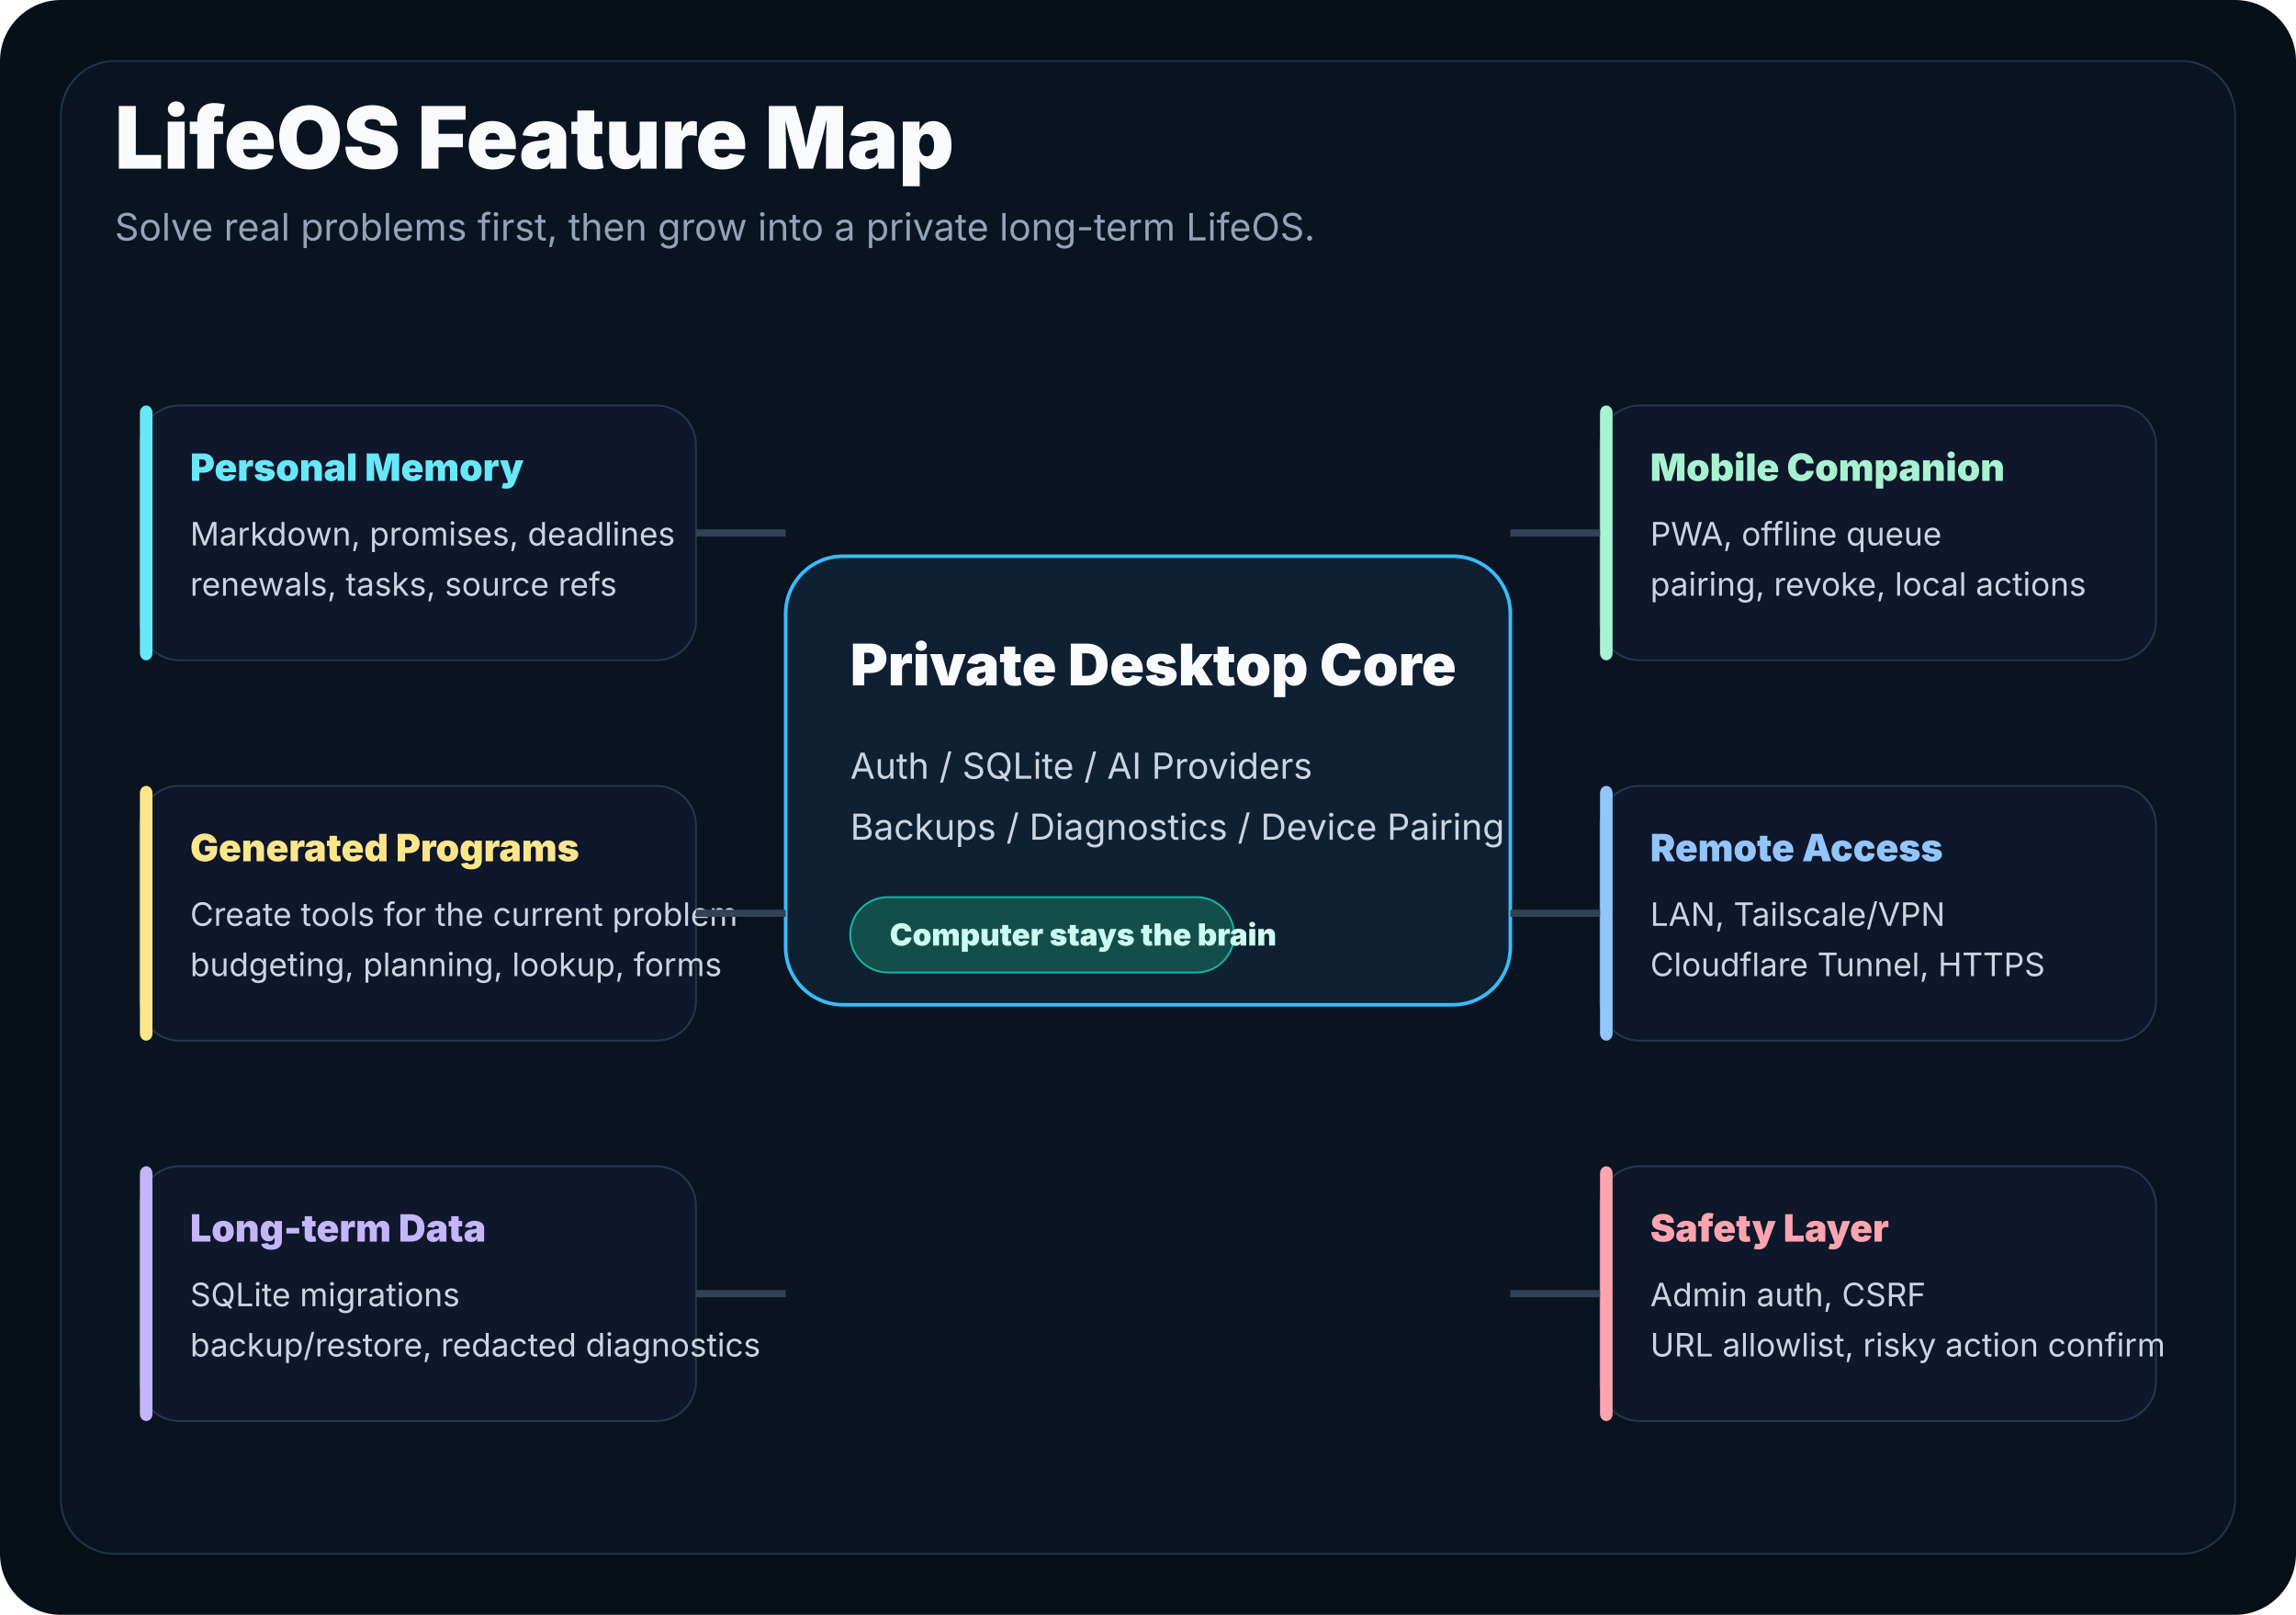
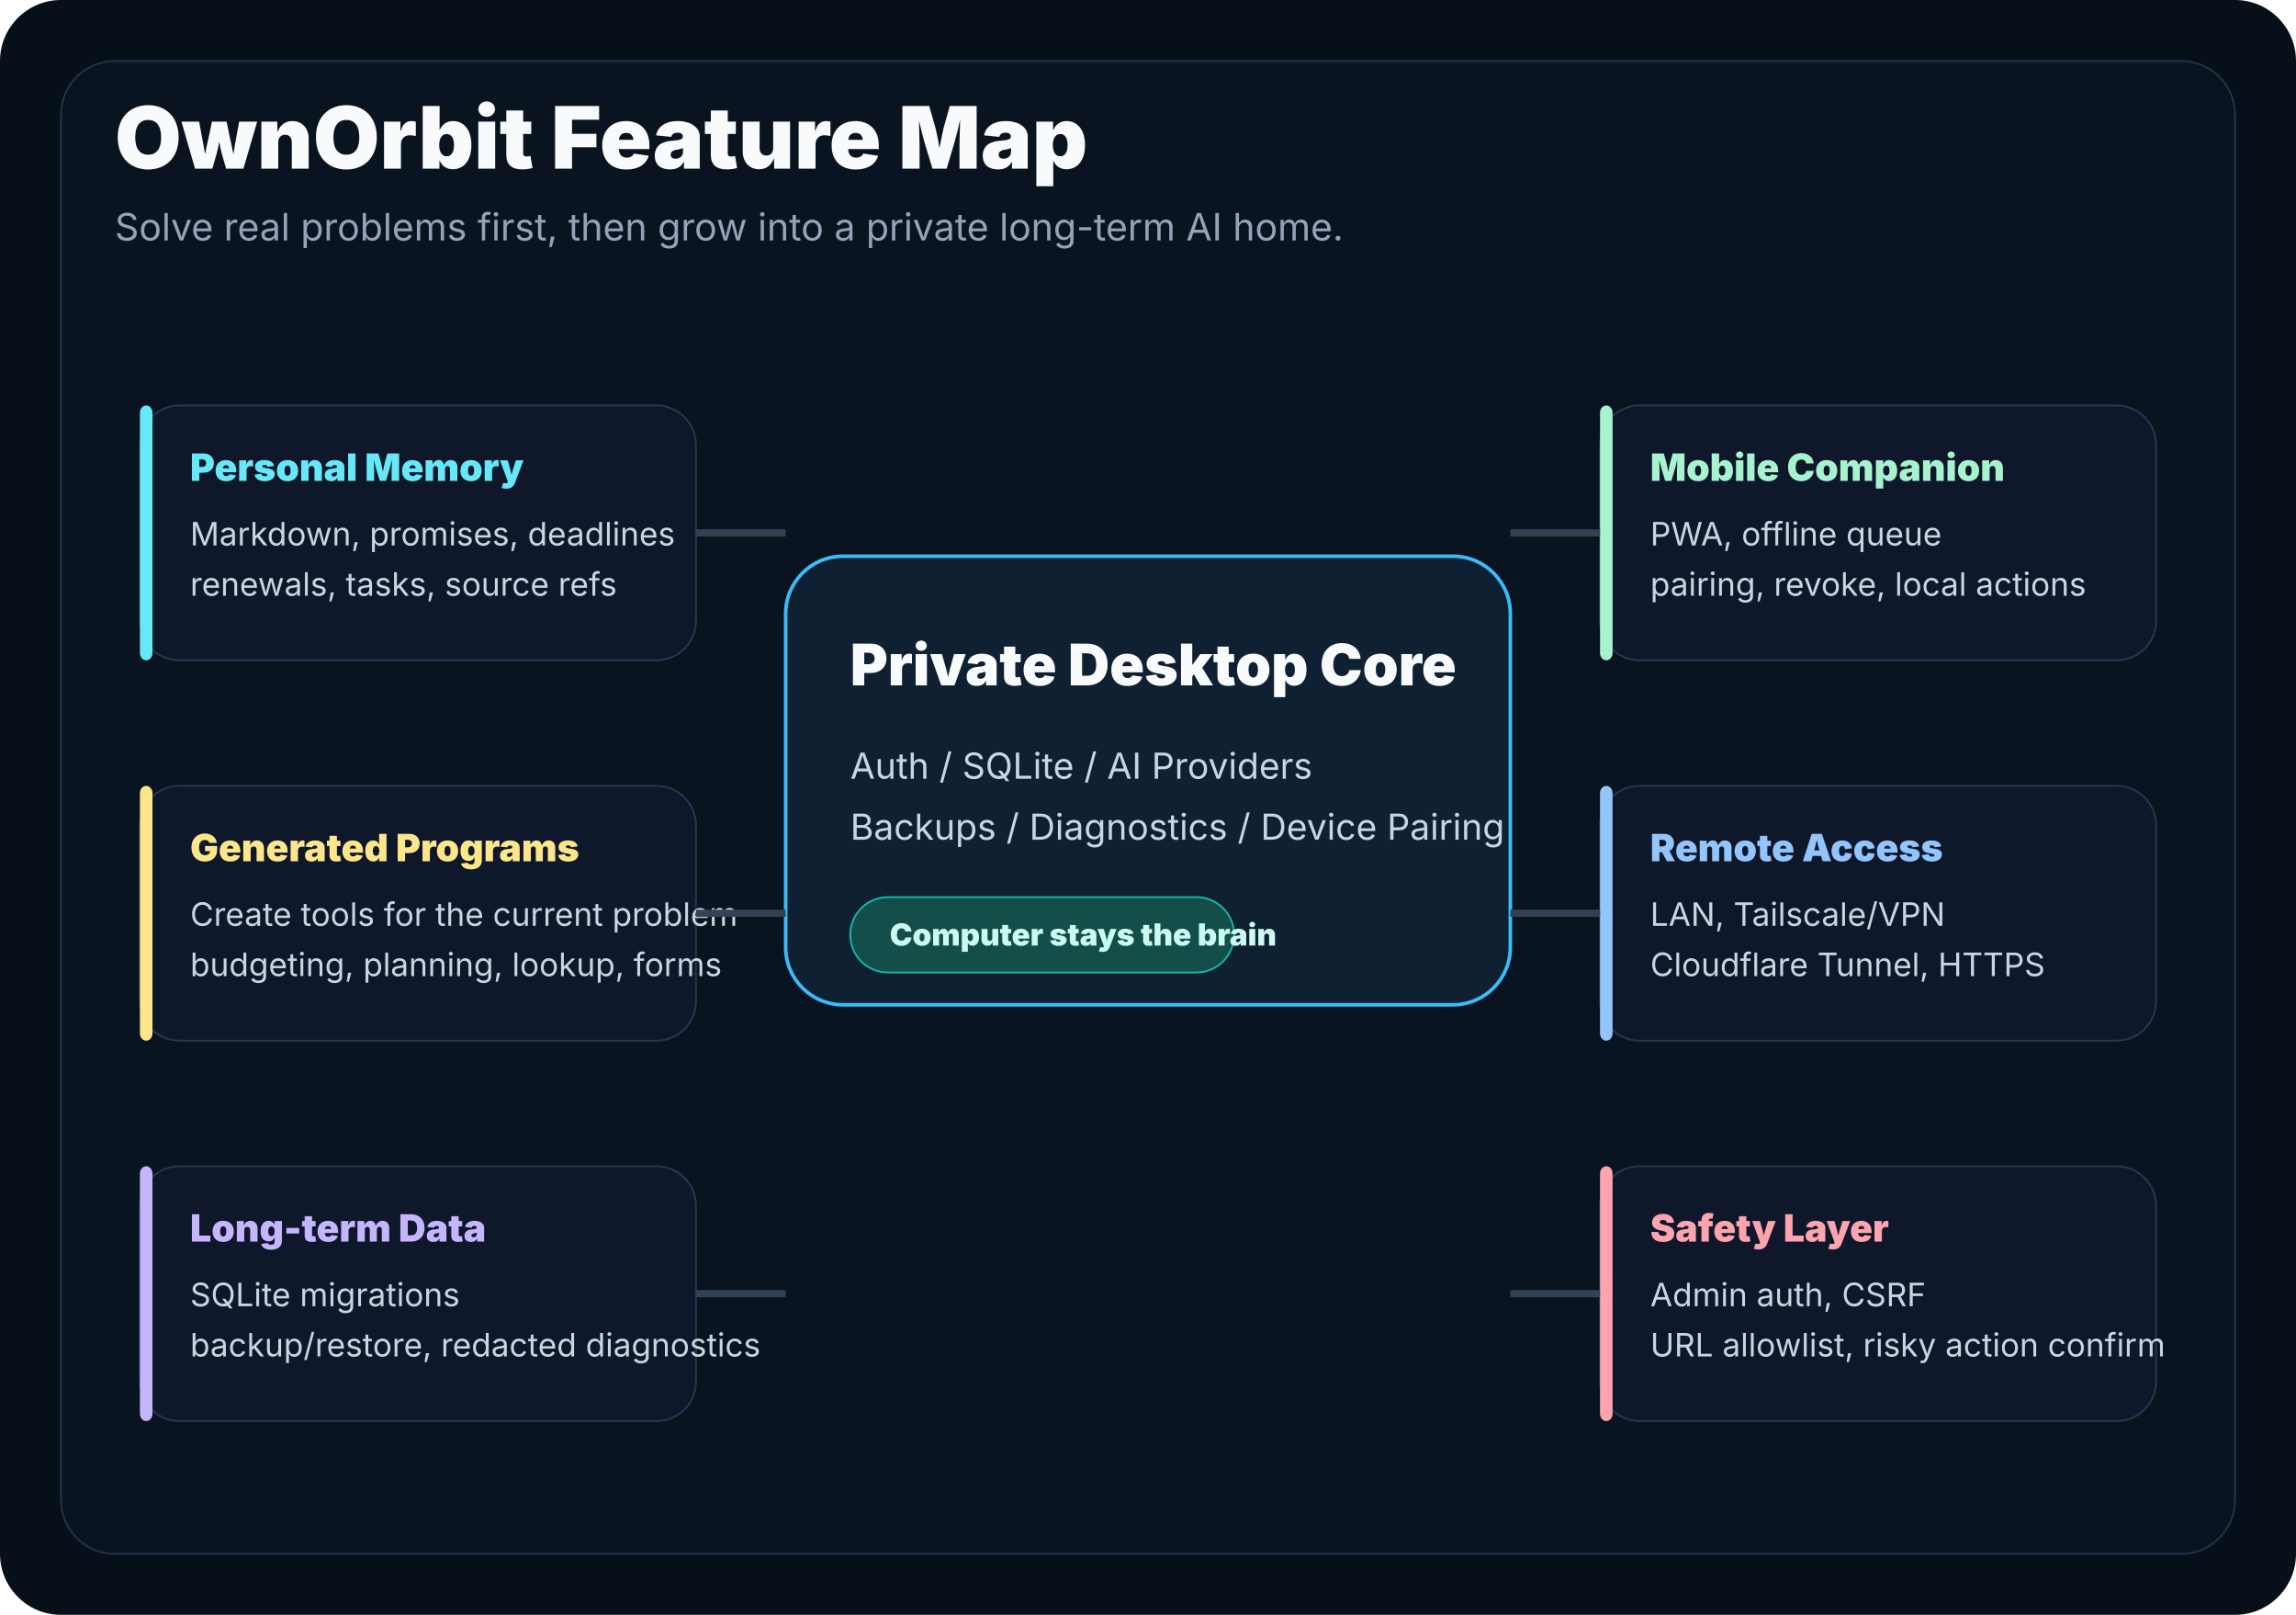
<svg xmlns="http://www.w3.org/2000/svg" width="1280" height="900" viewBox="0 0 1280 900" fill="none" role="img" aria-labelledby="title desc">
  <rect width="1280" height="900" rx="34" fill="#071019" />
  <rect x="34" y="34" width="1212" height="832" rx="30" fill="#0A1420" stroke="#223449" />
-   <text x="64" y="94" fill="#F8FAFC" font-family="Inter, Arial, Helvetica, sans-serif" font-size="48" font-weight="900">LifeOS Feature Map</text>
-   <text x="64" y="134" fill="#94A3B8" font-family="Inter, Arial, Helvetica, sans-serif" font-size="21">Solve real problems first, then grow into a private long-term LifeOS.</text>
+   <text x="64" y="94" fill="#F8FAFC" font-family="Inter, Arial, Helvetica, sans-serif" font-size="48" font-weight="900">OwnOrbit Feature Map</text>
+   <text x="64" y="134" fill="#94A3B8" font-family="Inter, Arial, Helvetica, sans-serif" font-size="21">Solve real problems first, then grow into a private long-term AI home.</text>
  <g transform="translate(438 310)">
    <rect width="404" height="250" rx="32" fill="#102033" stroke="#38BDF8" stroke-width="2" />
    <text x="36" y="72" fill="#F8FAFC" font-family="Inter, Arial, Helvetica, sans-serif" font-size="32" font-weight="900">Private Desktop Core</text>
    <text x="36" y="124" fill="#CBD5E1" font-family="Inter, Arial, Helvetica, sans-serif" font-size="20">Auth / SQLite / AI Providers</text>
    <text x="36" y="158" fill="#CBD5E1" font-family="Inter, Arial, Helvetica, sans-serif" font-size="20">Backups / Diagnostics / Device Pairing</text>
    <rect x="36" y="190" width="214" height="42" rx="21" fill="#134E4A" stroke="#14B8A6" />
    <text x="58" y="217" fill="#CCFBF1" font-family="Inter, Arial, Helvetica, sans-serif" font-size="17" font-weight="850">Computer stays the brain</text>
  </g>
  <g transform="translate(78 226)">
    <rect width="310" height="142" rx="22" fill="#0F172A" stroke="#26384F" />
    <rect x="0" y="0" width="7" height="142" rx="4" fill="#67E8F9" />
    <text x="28" y="42" fill="#67E8F9" font-family="Inter, Arial, Helvetica, sans-serif" font-size="21" font-weight="850">Personal Memory</text>
    <text x="28" y="78" fill="#CBD5E1" font-family="Inter, Arial, Helvetica, sans-serif" font-size="18">Markdown, promises, deadlines</text>
    <text x="28" y="106" fill="#CBD5E1" font-family="Inter, Arial, Helvetica, sans-serif" font-size="18">renewals, tasks, source refs</text>
  </g>
  <g transform="translate(78 438)">
    <rect width="310" height="142" rx="22" fill="#0F172A" stroke="#26384F" />
    <rect x="0" y="0" width="7" height="142" rx="4" fill="#FDE68A" />
    <text x="28" y="42" fill="#FDE68A" font-family="Inter, Arial, Helvetica, sans-serif" font-size="21" font-weight="850">Generated Programs</text>
    <text x="28" y="78" fill="#CBD5E1" font-family="Inter, Arial, Helvetica, sans-serif" font-size="18">Create tools for the current problem</text>
    <text x="28" y="106" fill="#CBD5E1" font-family="Inter, Arial, Helvetica, sans-serif" font-size="18">budgeting, planning, lookup, forms</text>
  </g>
  <g transform="translate(78 650)">
    <rect width="310" height="142" rx="22" fill="#0F172A" stroke="#26384F" />
    <rect x="0" y="0" width="7" height="142" rx="4" fill="#C4B5FD" />
    <text x="28" y="42" fill="#C4B5FD" font-family="Inter, Arial, Helvetica, sans-serif" font-size="21" font-weight="850">Long-term Data</text>
    <text x="28" y="78" fill="#CBD5E1" font-family="Inter, Arial, Helvetica, sans-serif" font-size="18">SQLite migrations</text>
    <text x="28" y="106" fill="#CBD5E1" font-family="Inter, Arial, Helvetica, sans-serif" font-size="18">backup/restore, redacted diagnostics</text>
  </g>
  <g transform="translate(892 226)">
    <rect width="310" height="142" rx="22" fill="#0F172A" stroke="#26384F" />
    <rect x="0" y="0" width="7" height="142" rx="4" fill="#A7F3D0" />
    <text x="28" y="42" fill="#A7F3D0" font-family="Inter, Arial, Helvetica, sans-serif" font-size="21" font-weight="850">Mobile Companion</text>
    <text x="28" y="78" fill="#CBD5E1" font-family="Inter, Arial, Helvetica, sans-serif" font-size="18">PWA, offline queue</text>
    <text x="28" y="106" fill="#CBD5E1" font-family="Inter, Arial, Helvetica, sans-serif" font-size="18">pairing, revoke, local actions</text>
  </g>
  <g transform="translate(892 438)">
    <rect width="310" height="142" rx="22" fill="#0F172A" stroke="#26384F" />
    <rect x="0" y="0" width="7" height="142" rx="4" fill="#93C5FD" />
    <text x="28" y="42" fill="#93C5FD" font-family="Inter, Arial, Helvetica, sans-serif" font-size="21" font-weight="850">Remote Access</text>
    <text x="28" y="78" fill="#CBD5E1" font-family="Inter, Arial, Helvetica, sans-serif" font-size="18">LAN, Tailscale/VPN</text>
    <text x="28" y="106" fill="#CBD5E1" font-family="Inter, Arial, Helvetica, sans-serif" font-size="18">Cloudflare Tunnel, HTTPS</text>
  </g>
  <g transform="translate(892 650)">
    <rect width="310" height="142" rx="22" fill="#0F172A" stroke="#26384F" />
    <rect x="0" y="0" width="7" height="142" rx="4" fill="#FDA4AF" />
    <text x="28" y="42" fill="#FDA4AF" font-family="Inter, Arial, Helvetica, sans-serif" font-size="21" font-weight="850">Safety Layer</text>
    <text x="28" y="78" fill="#CBD5E1" font-family="Inter, Arial, Helvetica, sans-serif" font-size="18">Admin auth, CSRF</text>
    <text x="28" y="106" fill="#CBD5E1" font-family="Inter, Arial, Helvetica, sans-serif" font-size="18">URL allowlist, risky action confirm</text>
  </g>
  <path d="M388 297H438" stroke="#334155" stroke-width="4" />
  <path d="M388 509H438" stroke="#334155" stroke-width="4" />
  <path d="M388 721H438" stroke="#334155" stroke-width="4" />
  <path d="M842 297H892" stroke="#334155" stroke-width="4" />
  <path d="M842 509H892" stroke="#334155" stroke-width="4" />
  <path d="M842 721H892" stroke="#334155" stroke-width="4" />
</svg>
